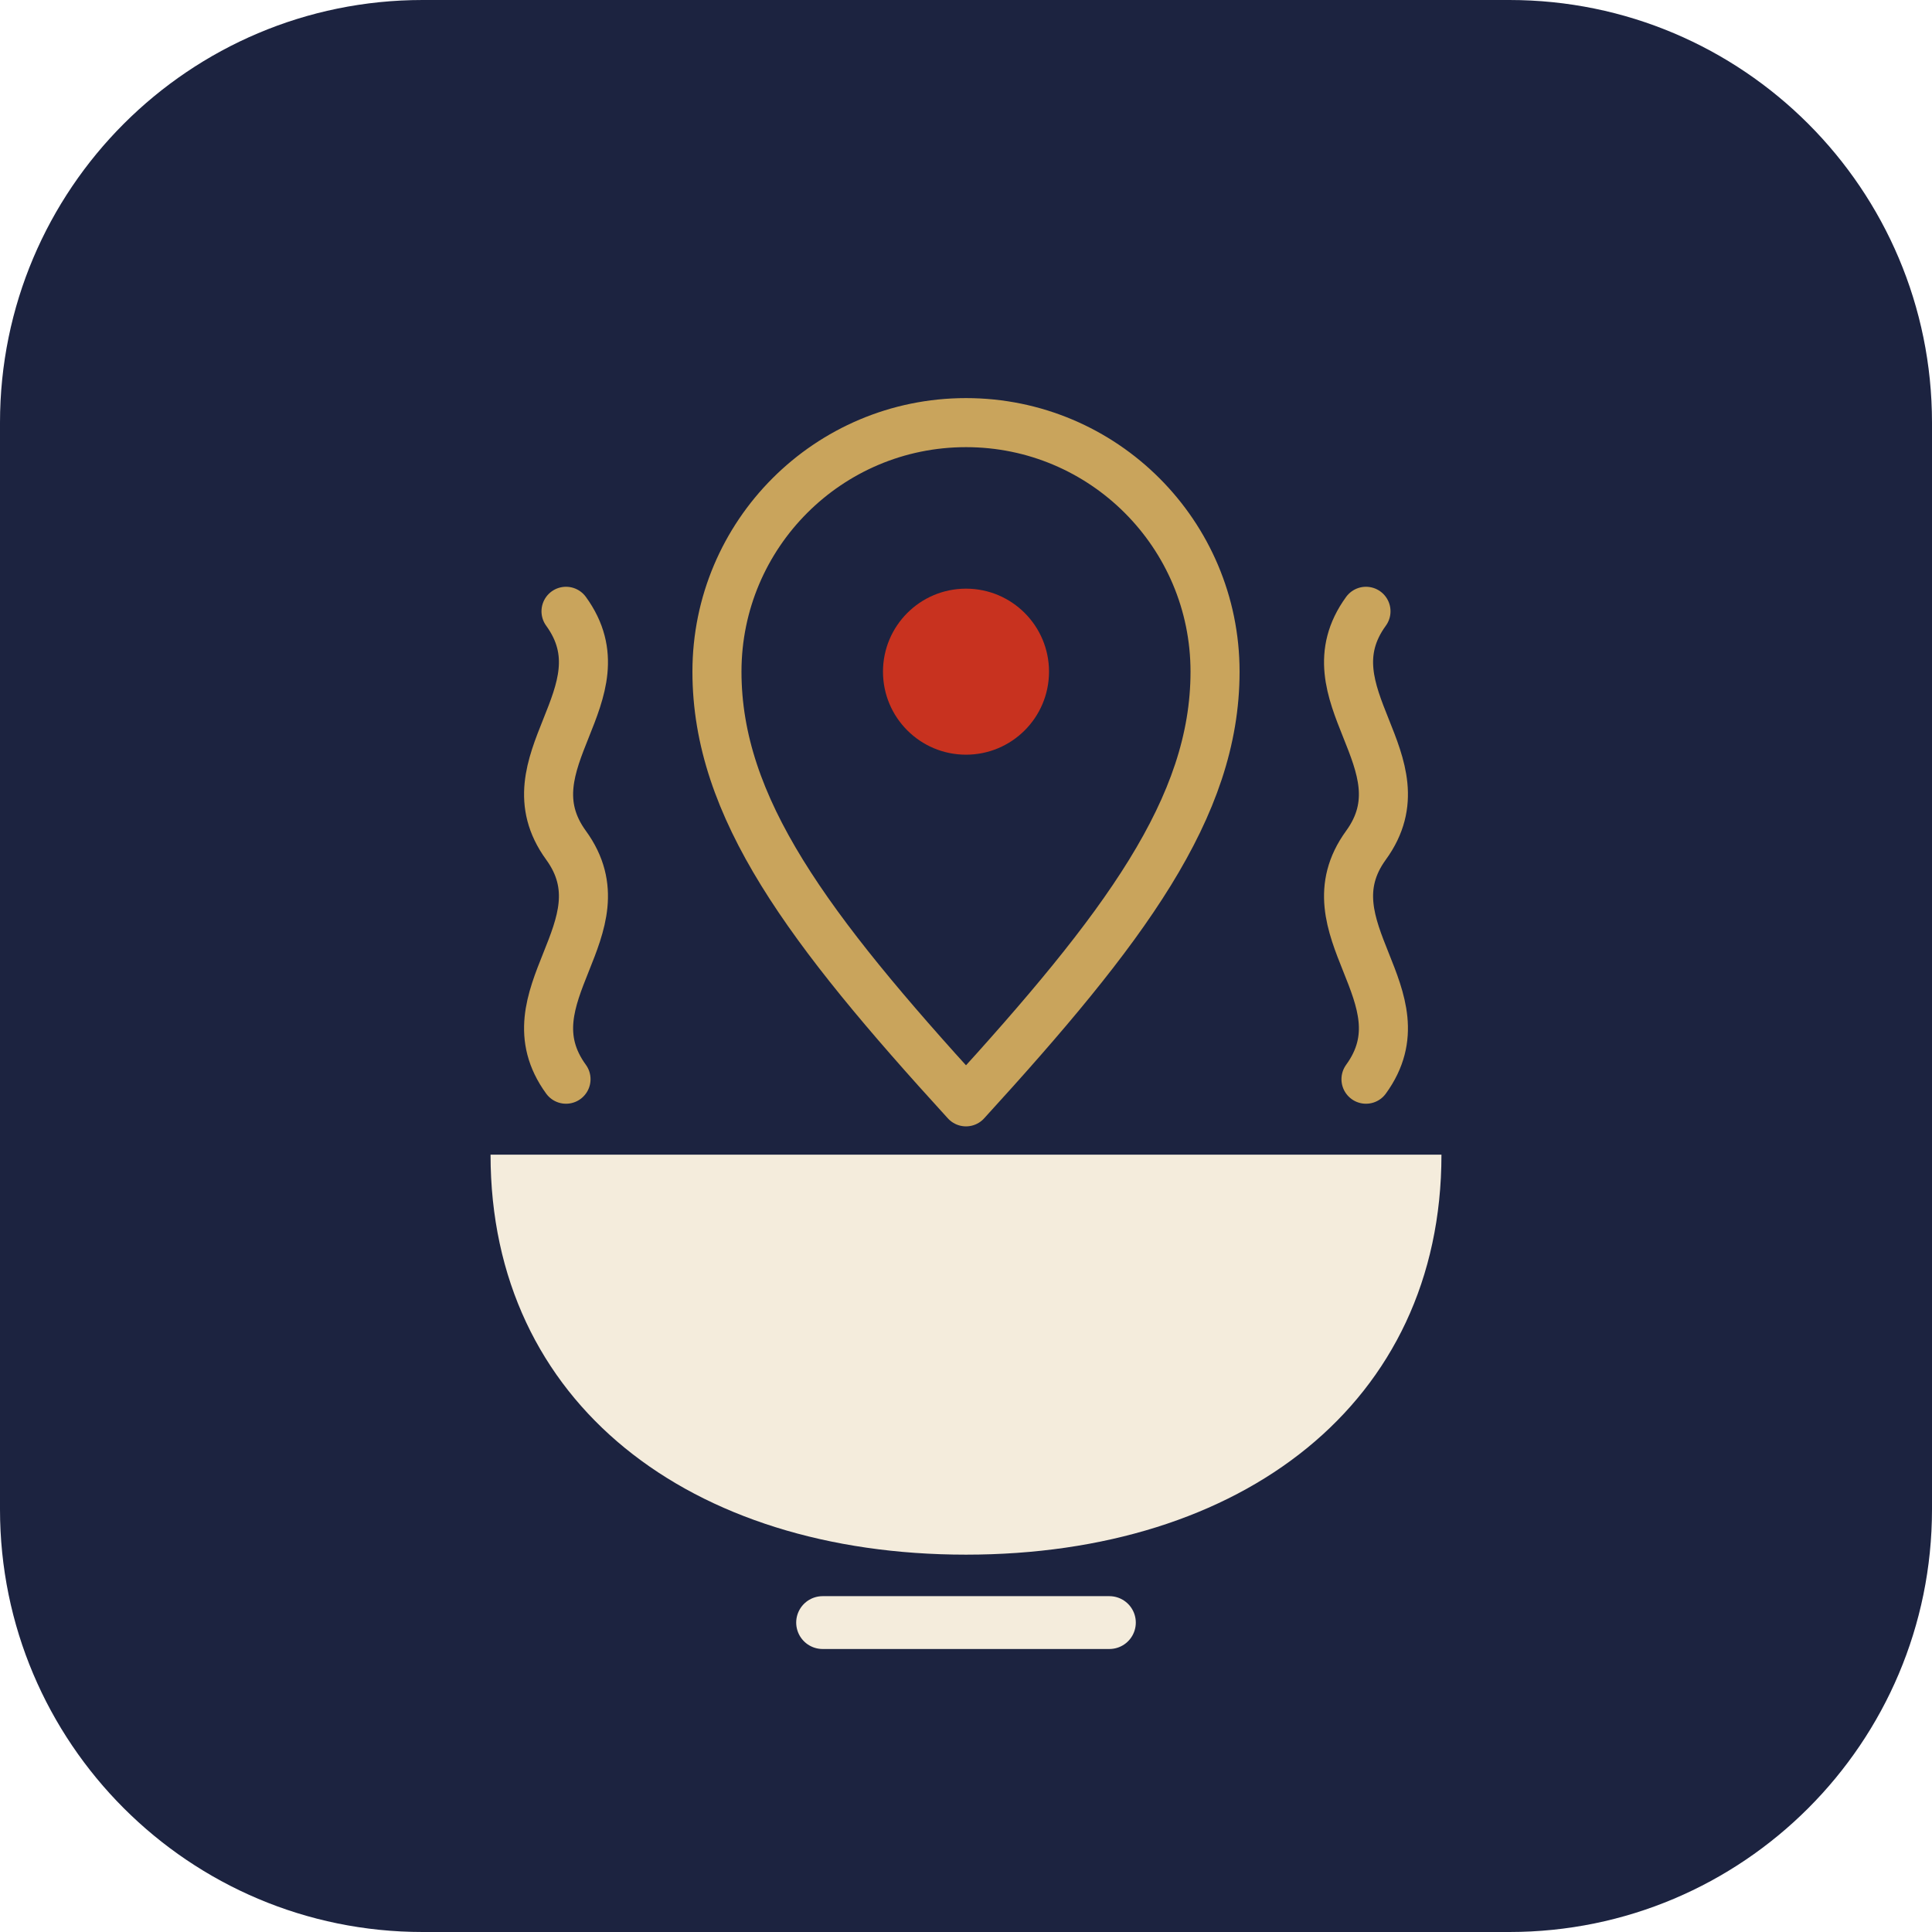
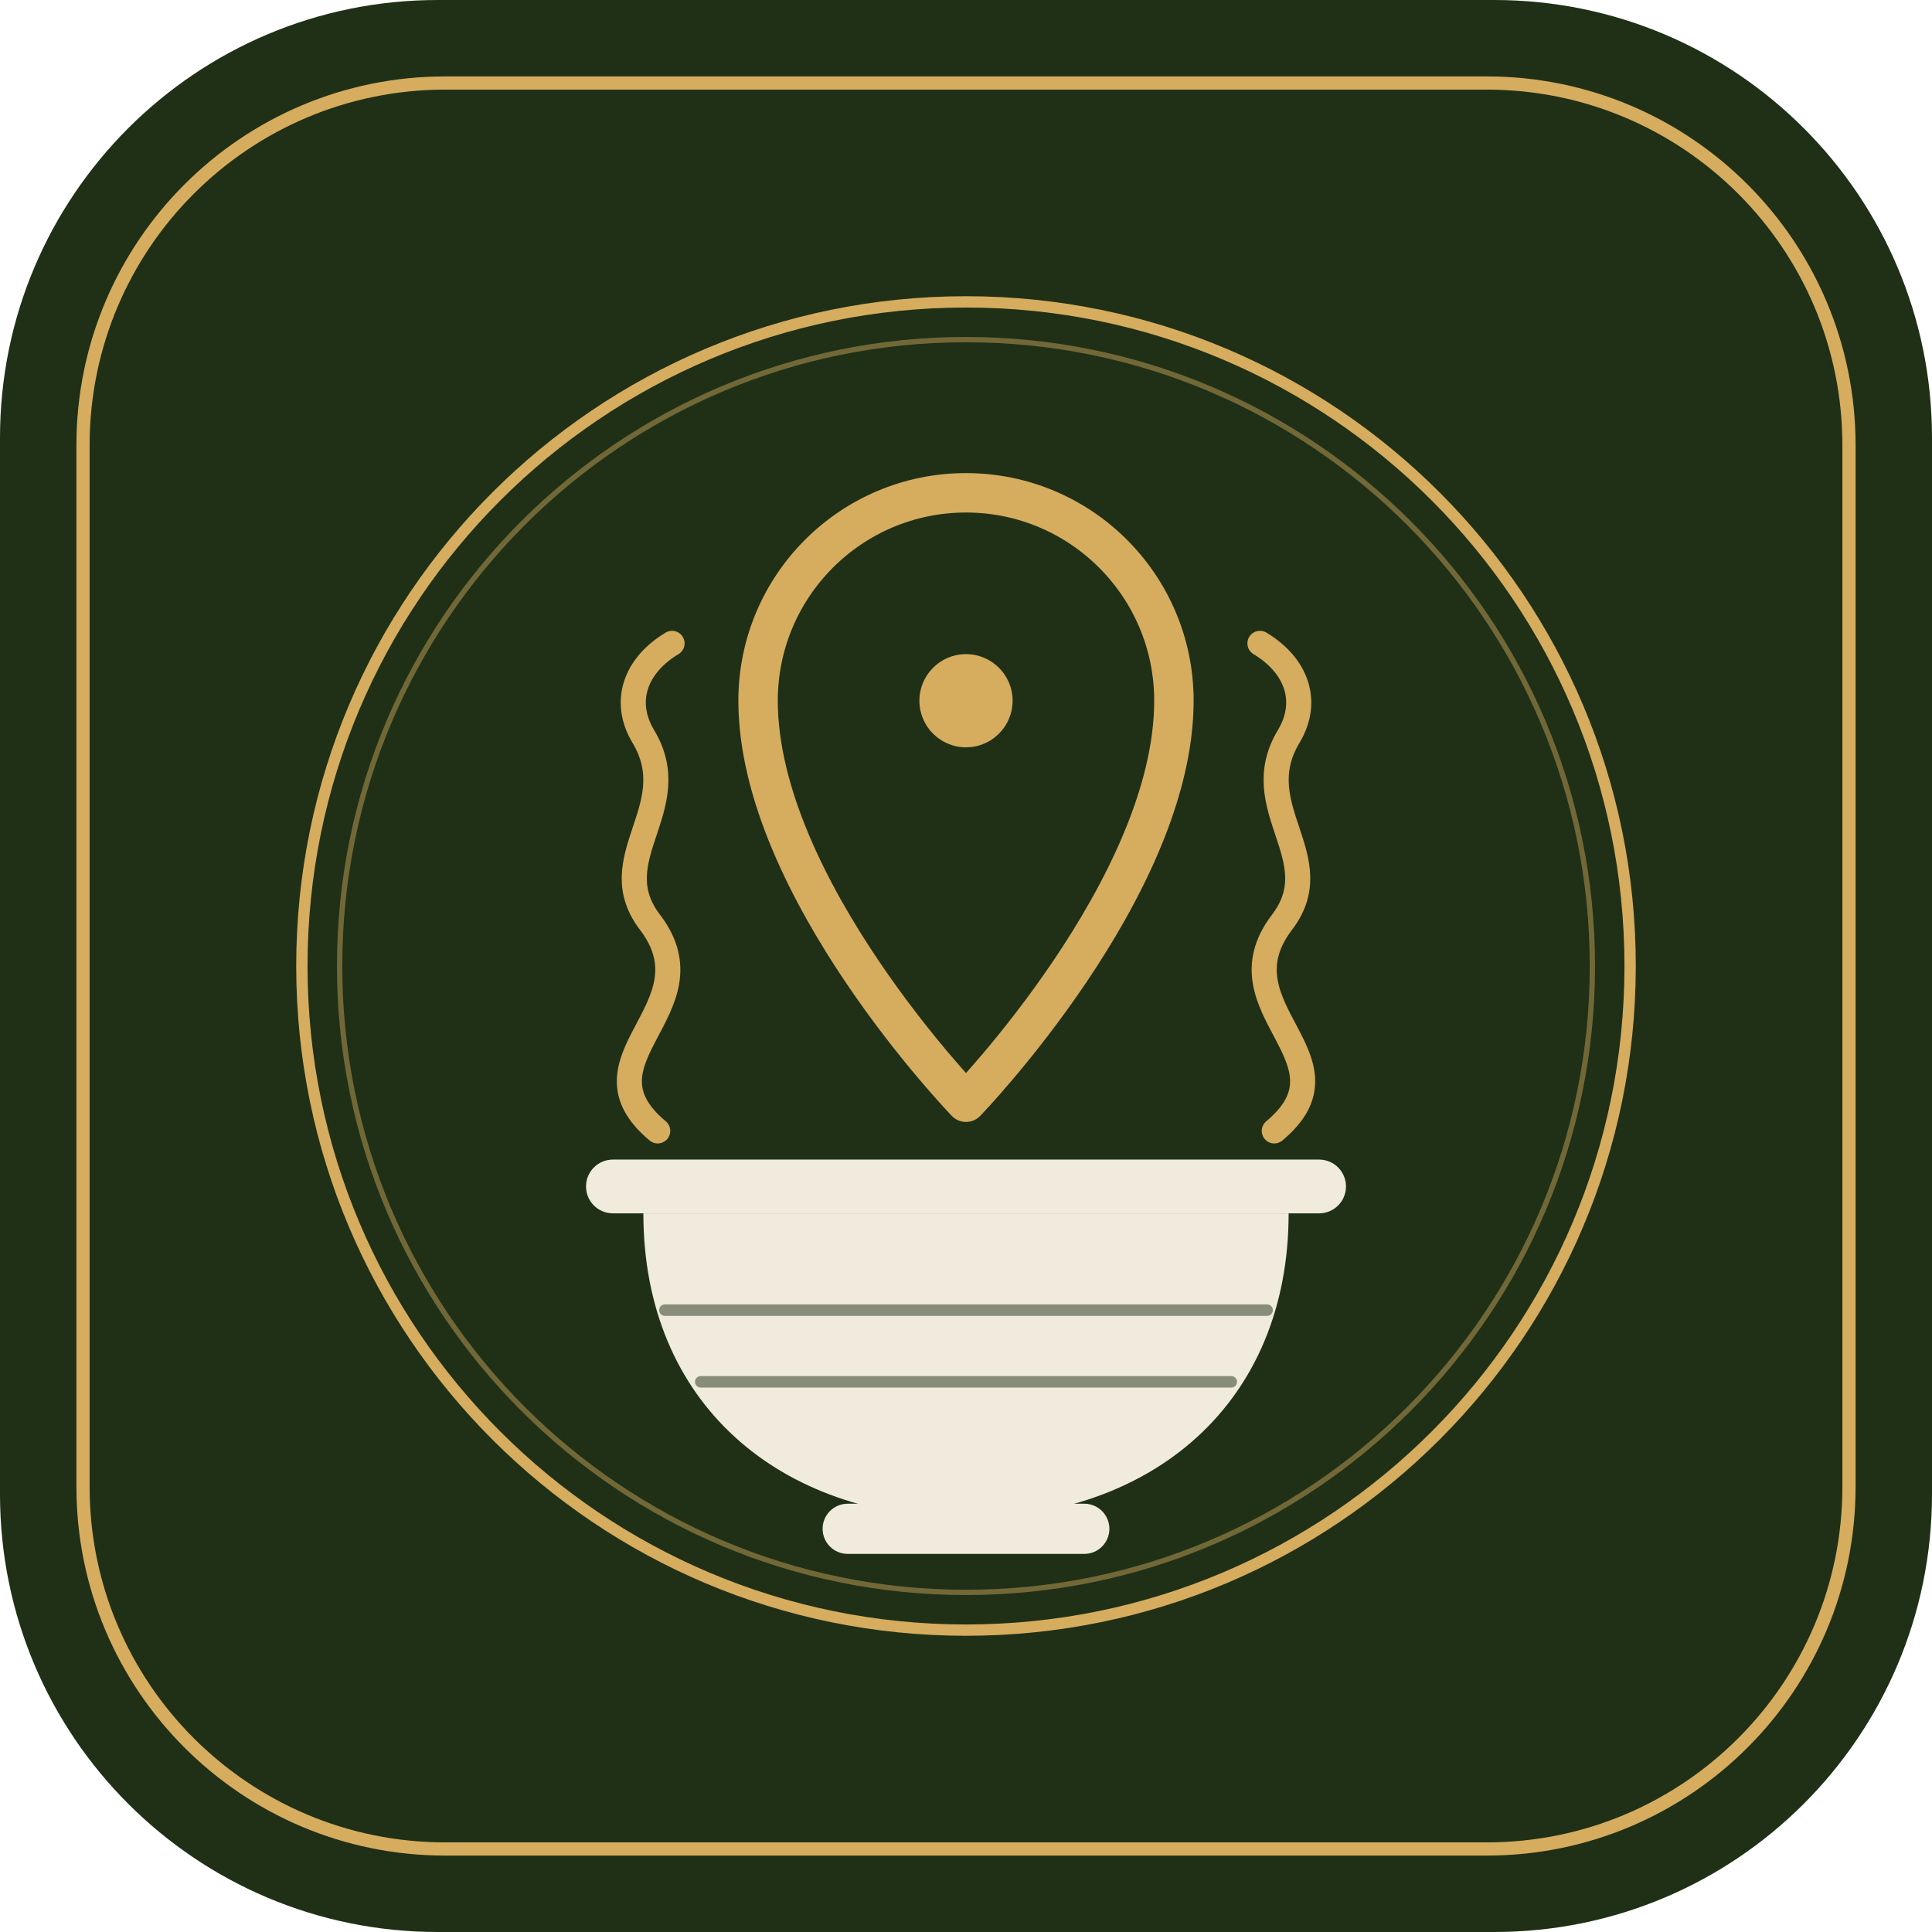
<svg xmlns="http://www.w3.org/2000/svg" viewBox="0 0 512 512">
-   <rect width="512" height="512" rx="112" fill="#1c2340" />
-   <g fill="none" stroke="#c9a45c" stroke-width="13" stroke-linecap="round" stroke-linejoin="round">
-     <path d="M256 292C214 246 190 214 190 178a66 66 0 0 1 132 0c0 36-24 68-66 114" />
-     <path d="M150 286c-16-22 16-40 0-62s16-40 0-62" />
-     <path d="M362 286c16-22-16-40 0-62s-16-40 0-62" />
+   <rect width="512" height="512" rx="116" fill="#1F3017" />
+   <rect x="22" y="22" width="468" height="468" rx="96" fill="none" stroke="#D6AC5E" stroke-width="3.5" />
+   <circle cx="256" cy="256" r="176" fill="none" stroke="#D6AC5E" stroke-width="3" />
+   <circle cx="256" cy="256" r="166" fill="none" stroke="#D6AC5E" stroke-width="1.4" opacity=".45" />
+   <g transform="translate(256 256) scale(.95) translate(-256 -262)">
+     <g fill="none" stroke="#D6AC5E" stroke-linecap="round" stroke-linejoin="round">
+       <path d="M256 300C256 300 198 240 198 188A58 58 0 0 1 314 188C314 240 256 300 256 300Z" stroke-width="11" />
+       <path d="M170 308C146 288 186 274 168 250C154 232 178 218 166 198C160 188 164 178 174 172" stroke-width="7" />
+       <path d="M342 308C366 288 326 274 344 250C358 232 334 218 346 198C352 188 348 178 338 172" stroke-width="7" />
+     </g>
+     <circle cx="256" cy="188" r="13" fill="#D6AC5E" />
+     <rect x="150" y="316" width="212" height="15" rx="7.5" fill="#F0EBDC" />
+     <path d="M166 331H346C346 384 308 416 256 416C204 416 166 384 166 331Z" fill="#F0EBDC" />
+     <path d="M172 358H340M182 378H330" stroke="#1F3017" stroke-width="3.2" stroke-linecap="round" fill="none" opacity=".5" />
+     <rect x="216" y="412" width="80" height="14" rx="7" fill="#F0EBDC" />
  </g>
-   <circle cx="256" cy="178" r="22" fill="#c8321f" />
-   <path d="M130 306h252c0 66-53 106-126 106s-126-40-126-106z" fill="#f4ecdc" />
-   <path d="M218 430h76" stroke="#f4ecdc" stroke-width="14" stroke-linecap="round" />
</svg>
